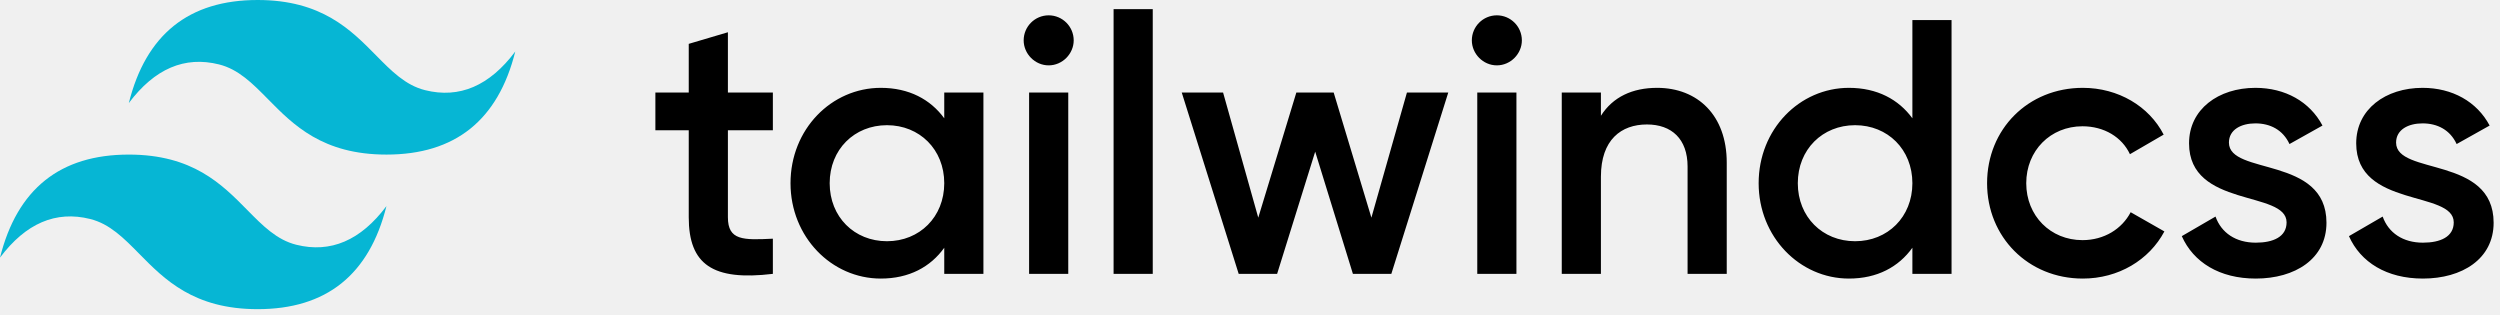
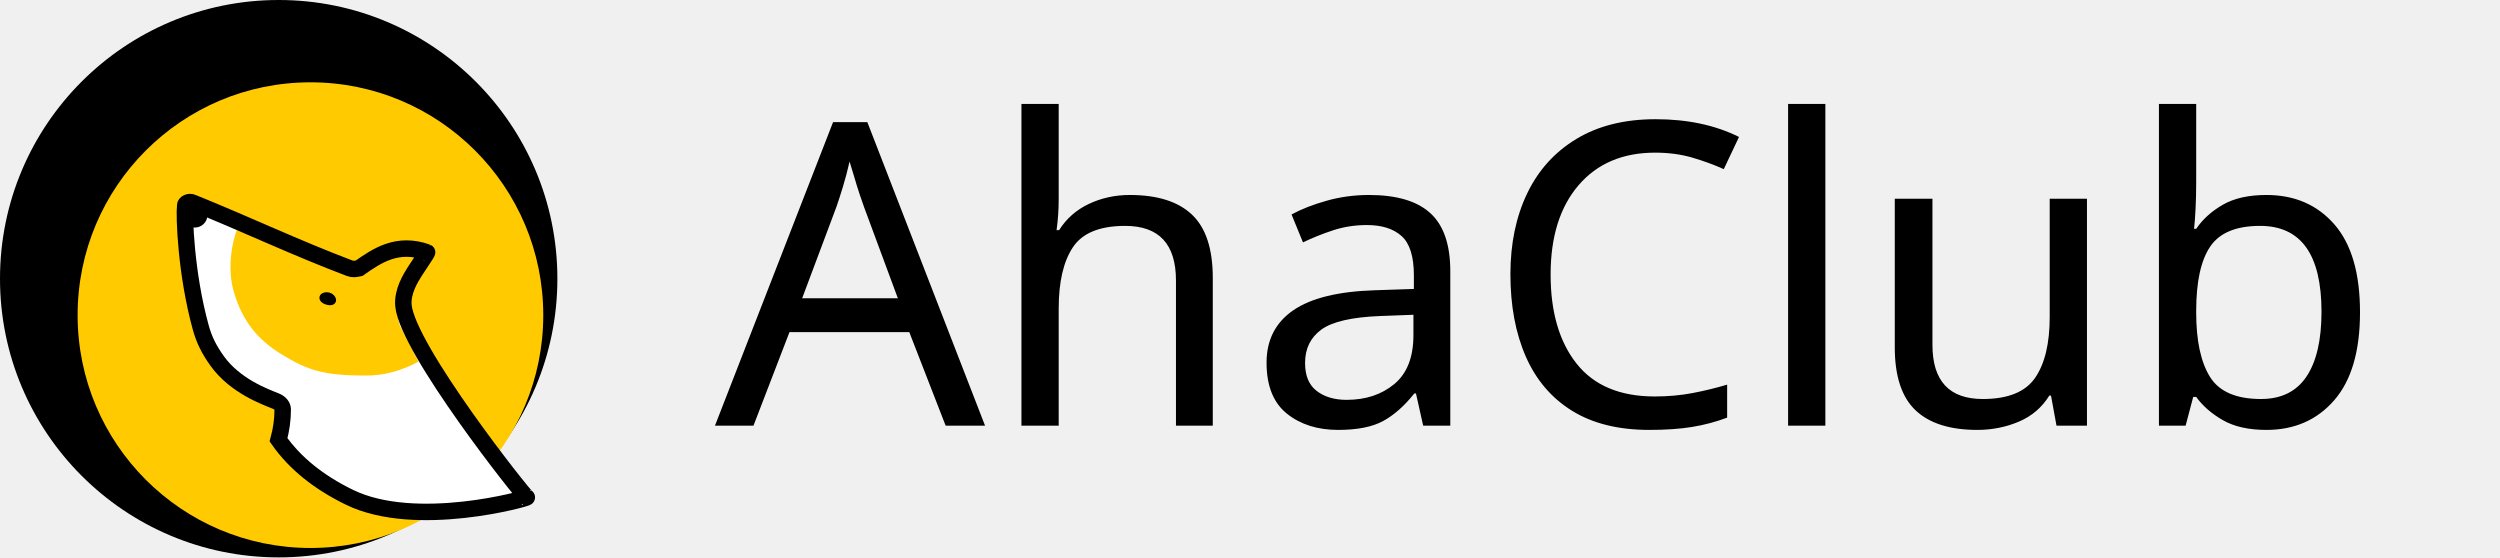
- <svg xmlns="http://www.w3.org/2000/svg" fill="none" viewBox="0 0 262 33">
-   <g fill-rule="evenodd" clip-path="url(#prefix__clip0)" clip-rule="evenodd">
-     <path fill="#06B6D4" d="M27 0c-7.2 0-11.7 3.6-13.5 10.8 2.7-3.6 5.85-4.95 9.45-4.05 2.054.513 3.522 2.004 5.147 3.653C30.744 13.09 33.808 16.2 40.5 16.2c7.2 0 11.7-3.6 13.5-10.8-2.7 3.6-5.85 4.95-9.45 4.05-2.054-.513-3.522-2.004-5.147-3.653C36.756 3.11 33.692 0 27 0zM13.5 16.2C6.3 16.2 1.8 19.8 0 27c2.7-3.6 5.85-4.95 9.45-4.05 2.054.514 3.522 2.004 5.147 3.653C17.244 29.29 20.308 32.4 27 32.4c7.2 0 11.7-3.6 13.5-10.8-2.7 3.6-5.85 4.95-9.45 4.05-2.054-.513-3.522-2.004-5.147-3.653C23.256 19.31 20.192 16.2 13.5 16.2z" />
-     <path fill="#000" d="M80.996 13.652h-4.712v9.12c0 2.432 1.596 2.394 4.712 2.242V28.7c-6.308.76-8.816-.988-8.816-5.928v-9.12h-3.496V9.7h3.496V4.596l4.104-1.216V9.7h4.712v3.952zM98.958 9.7h4.104v19h-4.104v-2.736c-1.444 2.014-3.686 3.23-6.65 3.23-5.168 0-9.462-4.37-9.462-9.994 0-5.662 4.294-9.994 9.462-9.994 2.964 0 5.206 1.216 6.65 3.192V9.7zm-6.004 15.58c3.42 0 6.004-2.546 6.004-6.08 0-3.534-2.584-6.08-6.004-6.08-3.42 0-6.004 2.546-6.004 6.08 0 3.534 2.584 6.08 6.004 6.08zm16.948-18.43c-1.444 0-2.622-1.216-2.622-2.622a2.627 2.627 0 012.622-2.622 2.627 2.627 0 012.622 2.622c0 1.406-1.178 2.622-2.622 2.622zM107.85 28.7v-19h4.104v19h-4.104zm8.854 0V.96h4.104V28.7h-4.104zm30.742-19h4.332l-5.966 19h-4.028l-3.952-12.806-3.99 12.806h-4.028l-5.966-19h4.332l3.686 13.11 3.99-13.11h3.914l3.952 13.11 3.724-13.11zm9.424-2.85c-1.444 0-2.622-1.216-2.622-2.622a2.627 2.627 0 012.622-2.622 2.627 2.627 0 012.622 2.622c0 1.406-1.178 2.622-2.622 2.622zm-2.052 21.85v-19h4.104v19h-4.104zm18.848-19.494c4.256 0 7.296 2.888 7.296 7.828V28.7h-4.104V17.452c0-2.888-1.672-4.408-4.256-4.408-2.698 0-4.826 1.596-4.826 5.472V28.7h-4.104v-19h4.104v2.432c1.254-1.976 3.306-2.926 5.89-2.926zM200.418 2.1h4.104v26.6h-4.104v-2.736c-1.444 2.014-3.686 3.23-6.65 3.23-5.168 0-9.462-4.37-9.462-9.994 0-5.662 4.294-9.994 9.462-9.994 2.964 0 5.206 1.216 6.65 3.192V2.1zm-6.004 23.18c3.42 0 6.004-2.546 6.004-6.08 0-3.534-2.584-6.08-6.004-6.08-3.42 0-6.004 2.546-6.004 6.08 0 3.534 2.584 6.08 6.004 6.08zm23.864 3.914c-5.738 0-10.032-4.37-10.032-9.994 0-5.662 4.294-9.994 10.032-9.994 3.724 0 6.954 1.938 8.474 4.902l-3.534 2.052c-.836-1.786-2.698-2.926-4.978-2.926-3.344 0-5.89 2.546-5.89 5.966 0 3.42 2.546 5.966 5.89 5.966 2.28 0 4.142-1.178 5.054-2.926l3.534 2.014c-1.596 3.002-4.826 4.94-8.55 4.94zm15.314-14.25c0 3.458 10.222 1.368 10.222 8.398 0 3.8-3.306 5.852-7.41 5.852-3.8 0-6.536-1.71-7.752-4.446l3.534-2.052c.608 1.71 2.128 2.736 4.218 2.736 1.824 0 3.23-.608 3.23-2.128 0-3.382-10.222-1.482-10.222-8.284 0-3.572 3.078-5.814 6.954-5.814 3.116 0 5.7 1.444 7.03 3.952l-3.458 1.938c-.684-1.482-2.014-2.166-3.572-2.166-1.482 0-2.774.646-2.774 2.014zm17.518 0c0 3.458 10.222 1.368 10.222 8.398 0 3.8-3.306 5.852-7.41 5.852-3.8 0-6.536-1.71-7.752-4.446l3.534-2.052c.608 1.71 2.128 2.736 4.218 2.736 1.824 0 3.23-.608 3.23-2.128 0-3.382-10.222-1.482-10.222-8.284 0-3.572 3.078-5.814 6.954-5.814 3.116 0 5.7 1.444 7.03 3.952l-3.458 1.938c-.684-1.482-2.014-2.166-3.572-2.166-1.482 0-2.774.646-2.774 2.014z" />
+ <svg xmlns="http://www.w3.org/2000/svg" width="1063px" height="237px" viewBox="0 0 1063 237" version="1.1">
+   <g id="AhaClub-官网" stroke="none" stroke-width="1" fill="none" fill-rule="evenodd">
+     <g id="Apple-TV" transform="translate(-169, -197)">
+       <g id="编组-6" transform="translate(169, 197)">
+         <text id="AhaClub" font-family="Menlo-Regular, Menlo" font-size="180" font-weight="normal" fill="#000000">
+           <tspan x="304" y="181">AhaClub</tspan>
+         </text>
+         <g id="编组-4">
+           <circle id="椭圆形" fill="#000000" cx="118.5" cy="118.5" r="118.5" />
+           <circle id="椭圆形" fill="#FFCA00" cx="132" cy="134" r="99" />
+           <g id="编组-3" transform="translate(77, 85)">
+             <path d="M71.653,126.476 C58.417,120.036 48.345,111.881 41.437,102.01 C42.617,97.651 43.208,93.349 43.208,89.102 C43.208,87.65 42.145,86.292 40.176,85.499 C35.77,83.723 22.925,79.119 15.308,68.438 C11.799,63.519 9.78,59.389 8.362,54.26 C2.021,31.33 1.215,6.554 1.754,2.401 C1.63,1.479 3.388,0.401 4.949,1.181 C27.003,10.071 49.192,20.574 71.653,29.046 C73.087,29.587 74.026,29.384 75.702,29.046 C83.556,23.512 92.058,17.861 104.604,22.289 C104.78,22.351 100.243,29.046 99.431,30.325 C97.574,33.248 93.989,39.005 94.545,44.932 C96.281,63.445 145.559,125.706 147,126.476 C147.58,126.786 99.97,140.252 71.653,126.476 Z" id="路径" fill="#FFFFFF" />
+             <g id="编组" transform="translate(21, 12)">
+               <path d="M3.145,-3.53401519e-14 C24.869,9.285 25.207,9.478 47.784,18.653 C51.296,20.08 54.542,20.121 56.781,18.35 C59.53,16.176 69.955,8.728 78.915,11.631 C77.489,13.561 71.83,23.813 70.838,27.186 C69.876,30.46 70.265,35.205 72.005,41.421 L79.953,56.756 C72.639,60.712 65.221,62.69 57.699,62.69 C39.977,62.69 33.137,60.684 21.578,53.573 C12.081,47.73 4.941,39.895 1.24,26.43 C-2.113,14.227 2.305,0.856 3.145,-3.53401519e-14 Z" id="路径-2" fill="#FFCA00" />
+               <path d="M41.164,32.603 C43.416,32.705 44.861,31.837 45.017,30.365 C45.172,28.892 43.456,27.337 41.427,27.336 C39.399,27.336 37.788,28.626 37.786,30 C37.784,31.374 38.913,32.5 41.164,32.603 Z" id="椭圆形" fill="#000000" transform="translate(41.40637, 29.97366) rotate(16) translate(-41.40637, -29.97366) " />
+             </g>
+             <g id="编组-2">
+               <ellipse id="椭圆形" fill="#000000" cx="5.821" cy="6.371" rx="5.401" ry="5.39" />
+               <path d="M71.653,126.476 C58.417,120.036 48.345,111.881 41.437,102.01 C42.617,97.651 43.208,93.349 43.208,89.102 C43.208,87.65 42.145,86.292 40.176,85.499 C35.77,83.723 22.925,79.119 15.308,68.438 C11.799,63.519 9.78,59.389 8.362,54.26 C2.021,31.33 1.215,6.554 1.754,2.401 C1.63,1.479 3.388,0.401 4.949,1.181 C27.003,10.071 49.192,20.574 71.653,29.046 C73.087,29.587 74.026,29.384 75.702,29.046 C83.556,23.512 92.058,17.861 104.604,22.289 C104.78,22.351 100.243,29.046 99.431,30.325 C97.574,33.248 93.989,39.005 94.545,44.932 C96.281,63.445 145.559,125.706 147,126.476 C147.58,126.786 99.97,140.252 71.653,126.476 Z" id="路径" stroke="#000000" stroke-width="7" />
+             </g>
+           </g>
+         </g>
+       </g>
+     </g>
  </g>
-   <defs>
-     <clipPath id="prefix__clip0">
-       <path fill="#fff" d="M0 0h262v32.4H0z" />
-     </clipPath>
-   </defs>
</svg>
